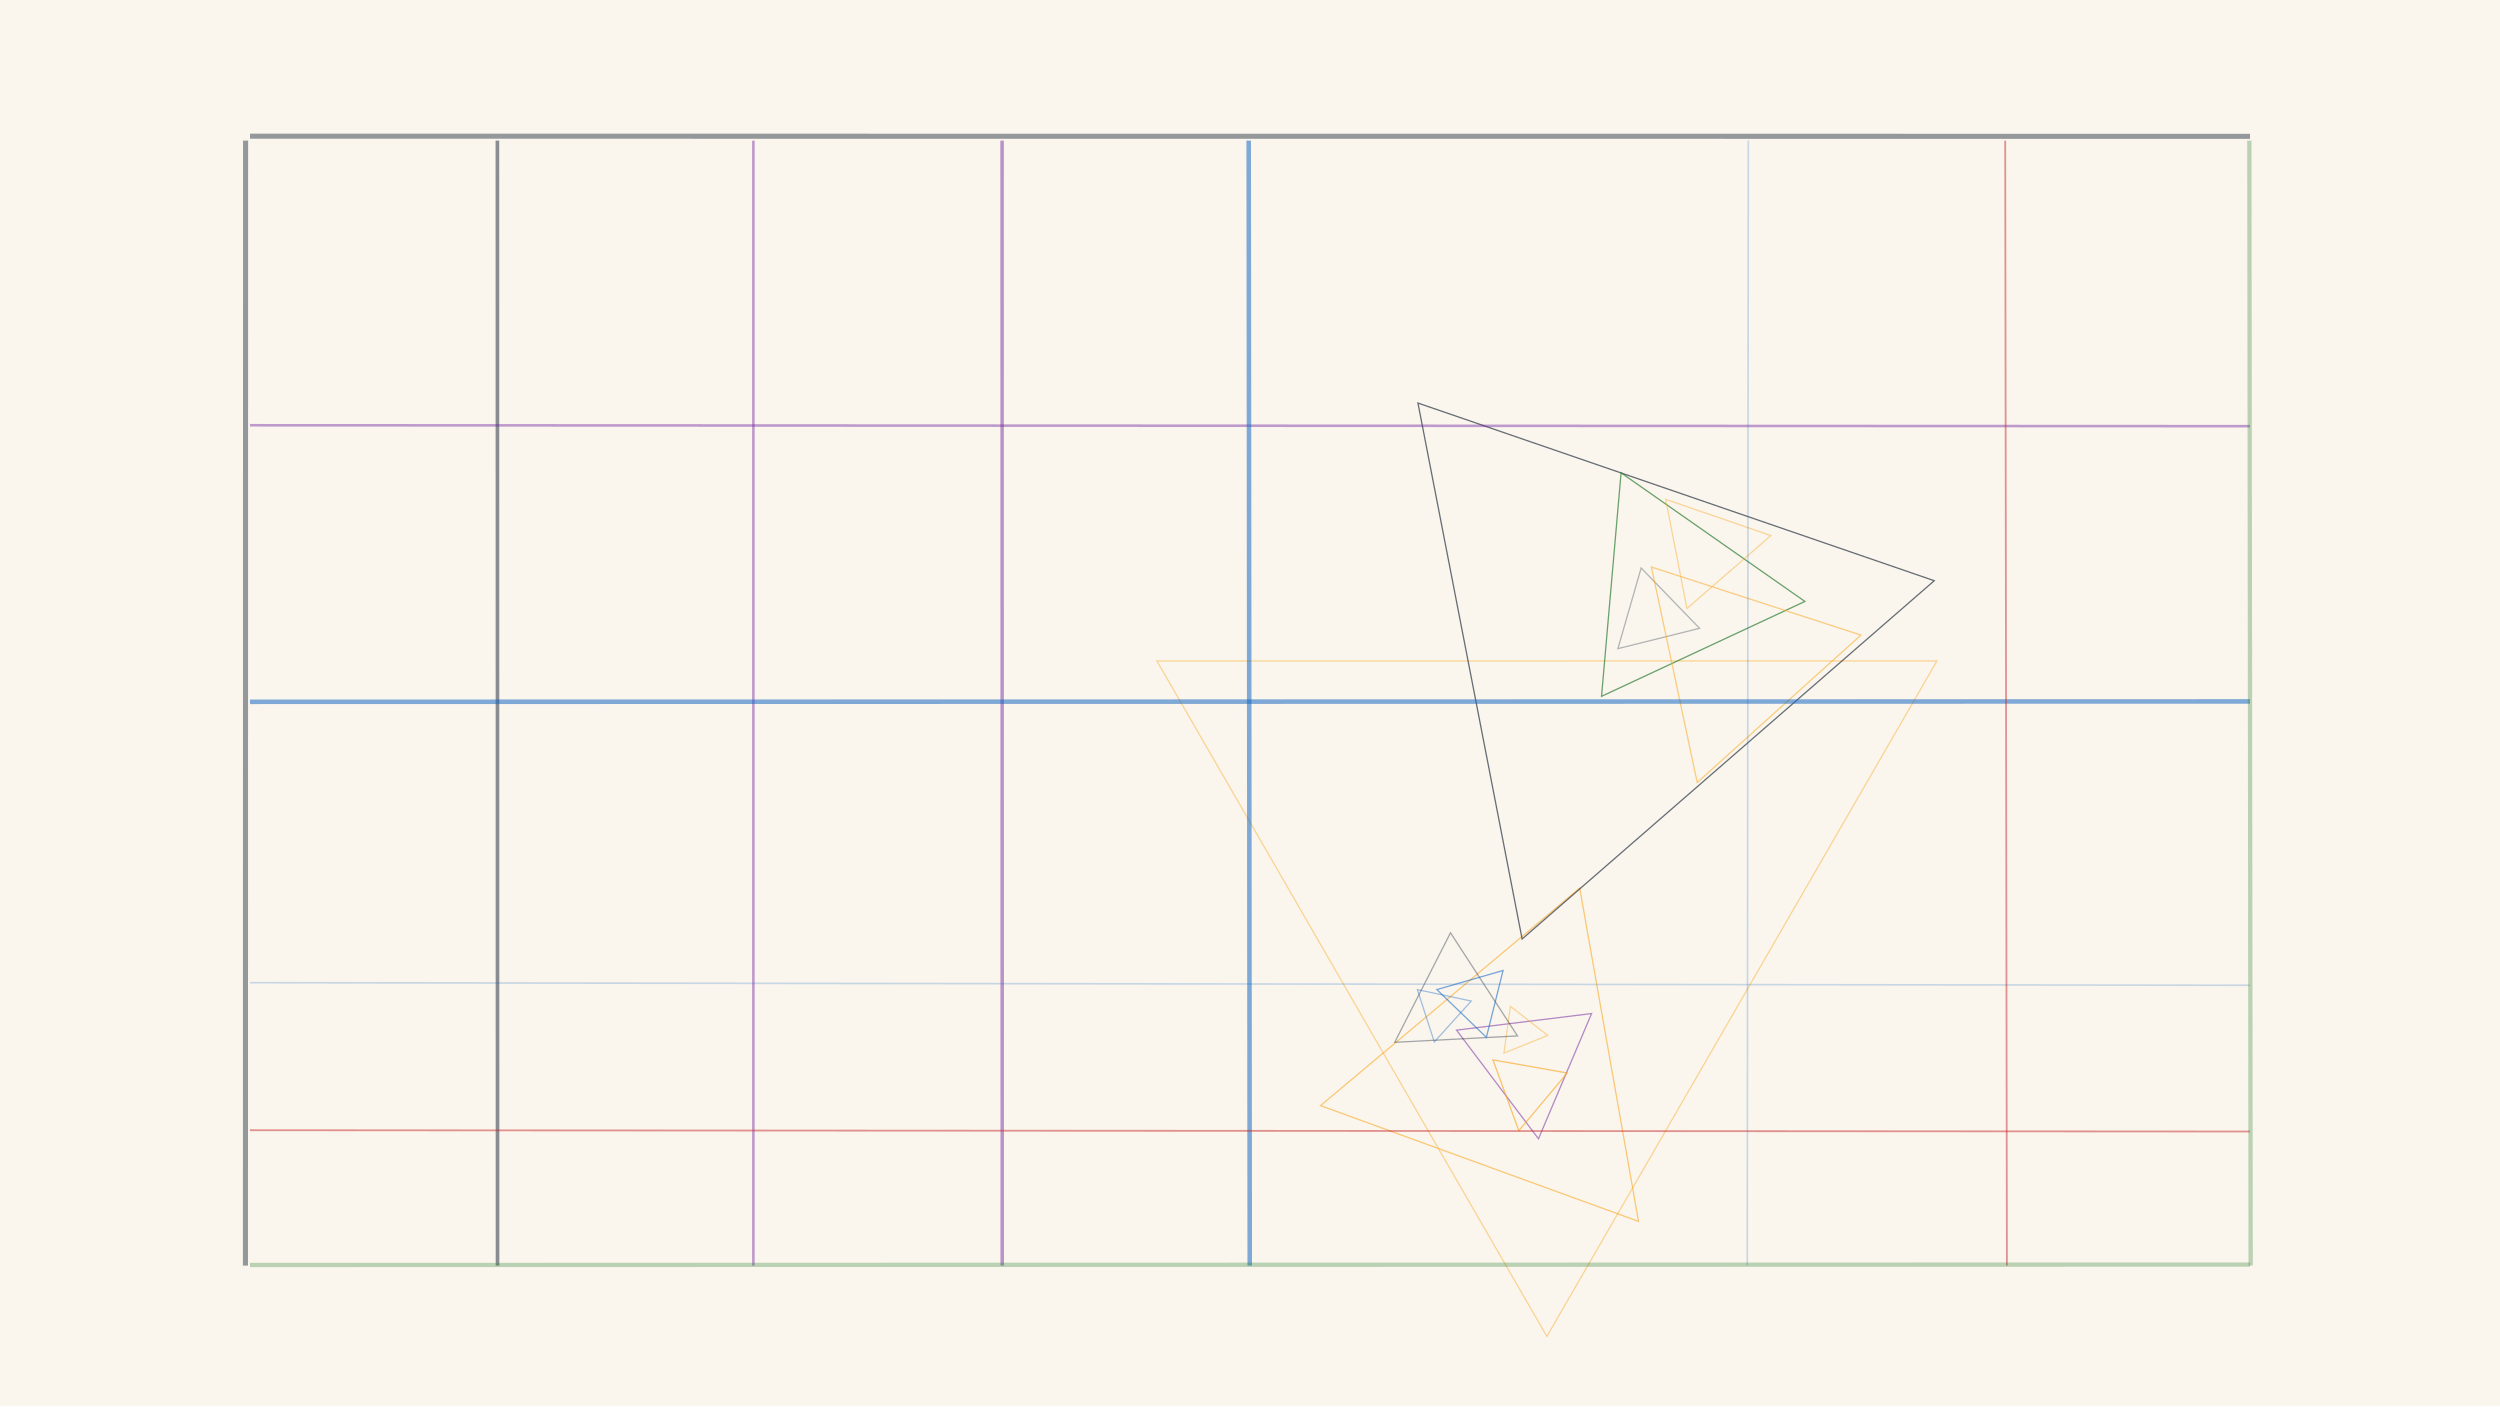
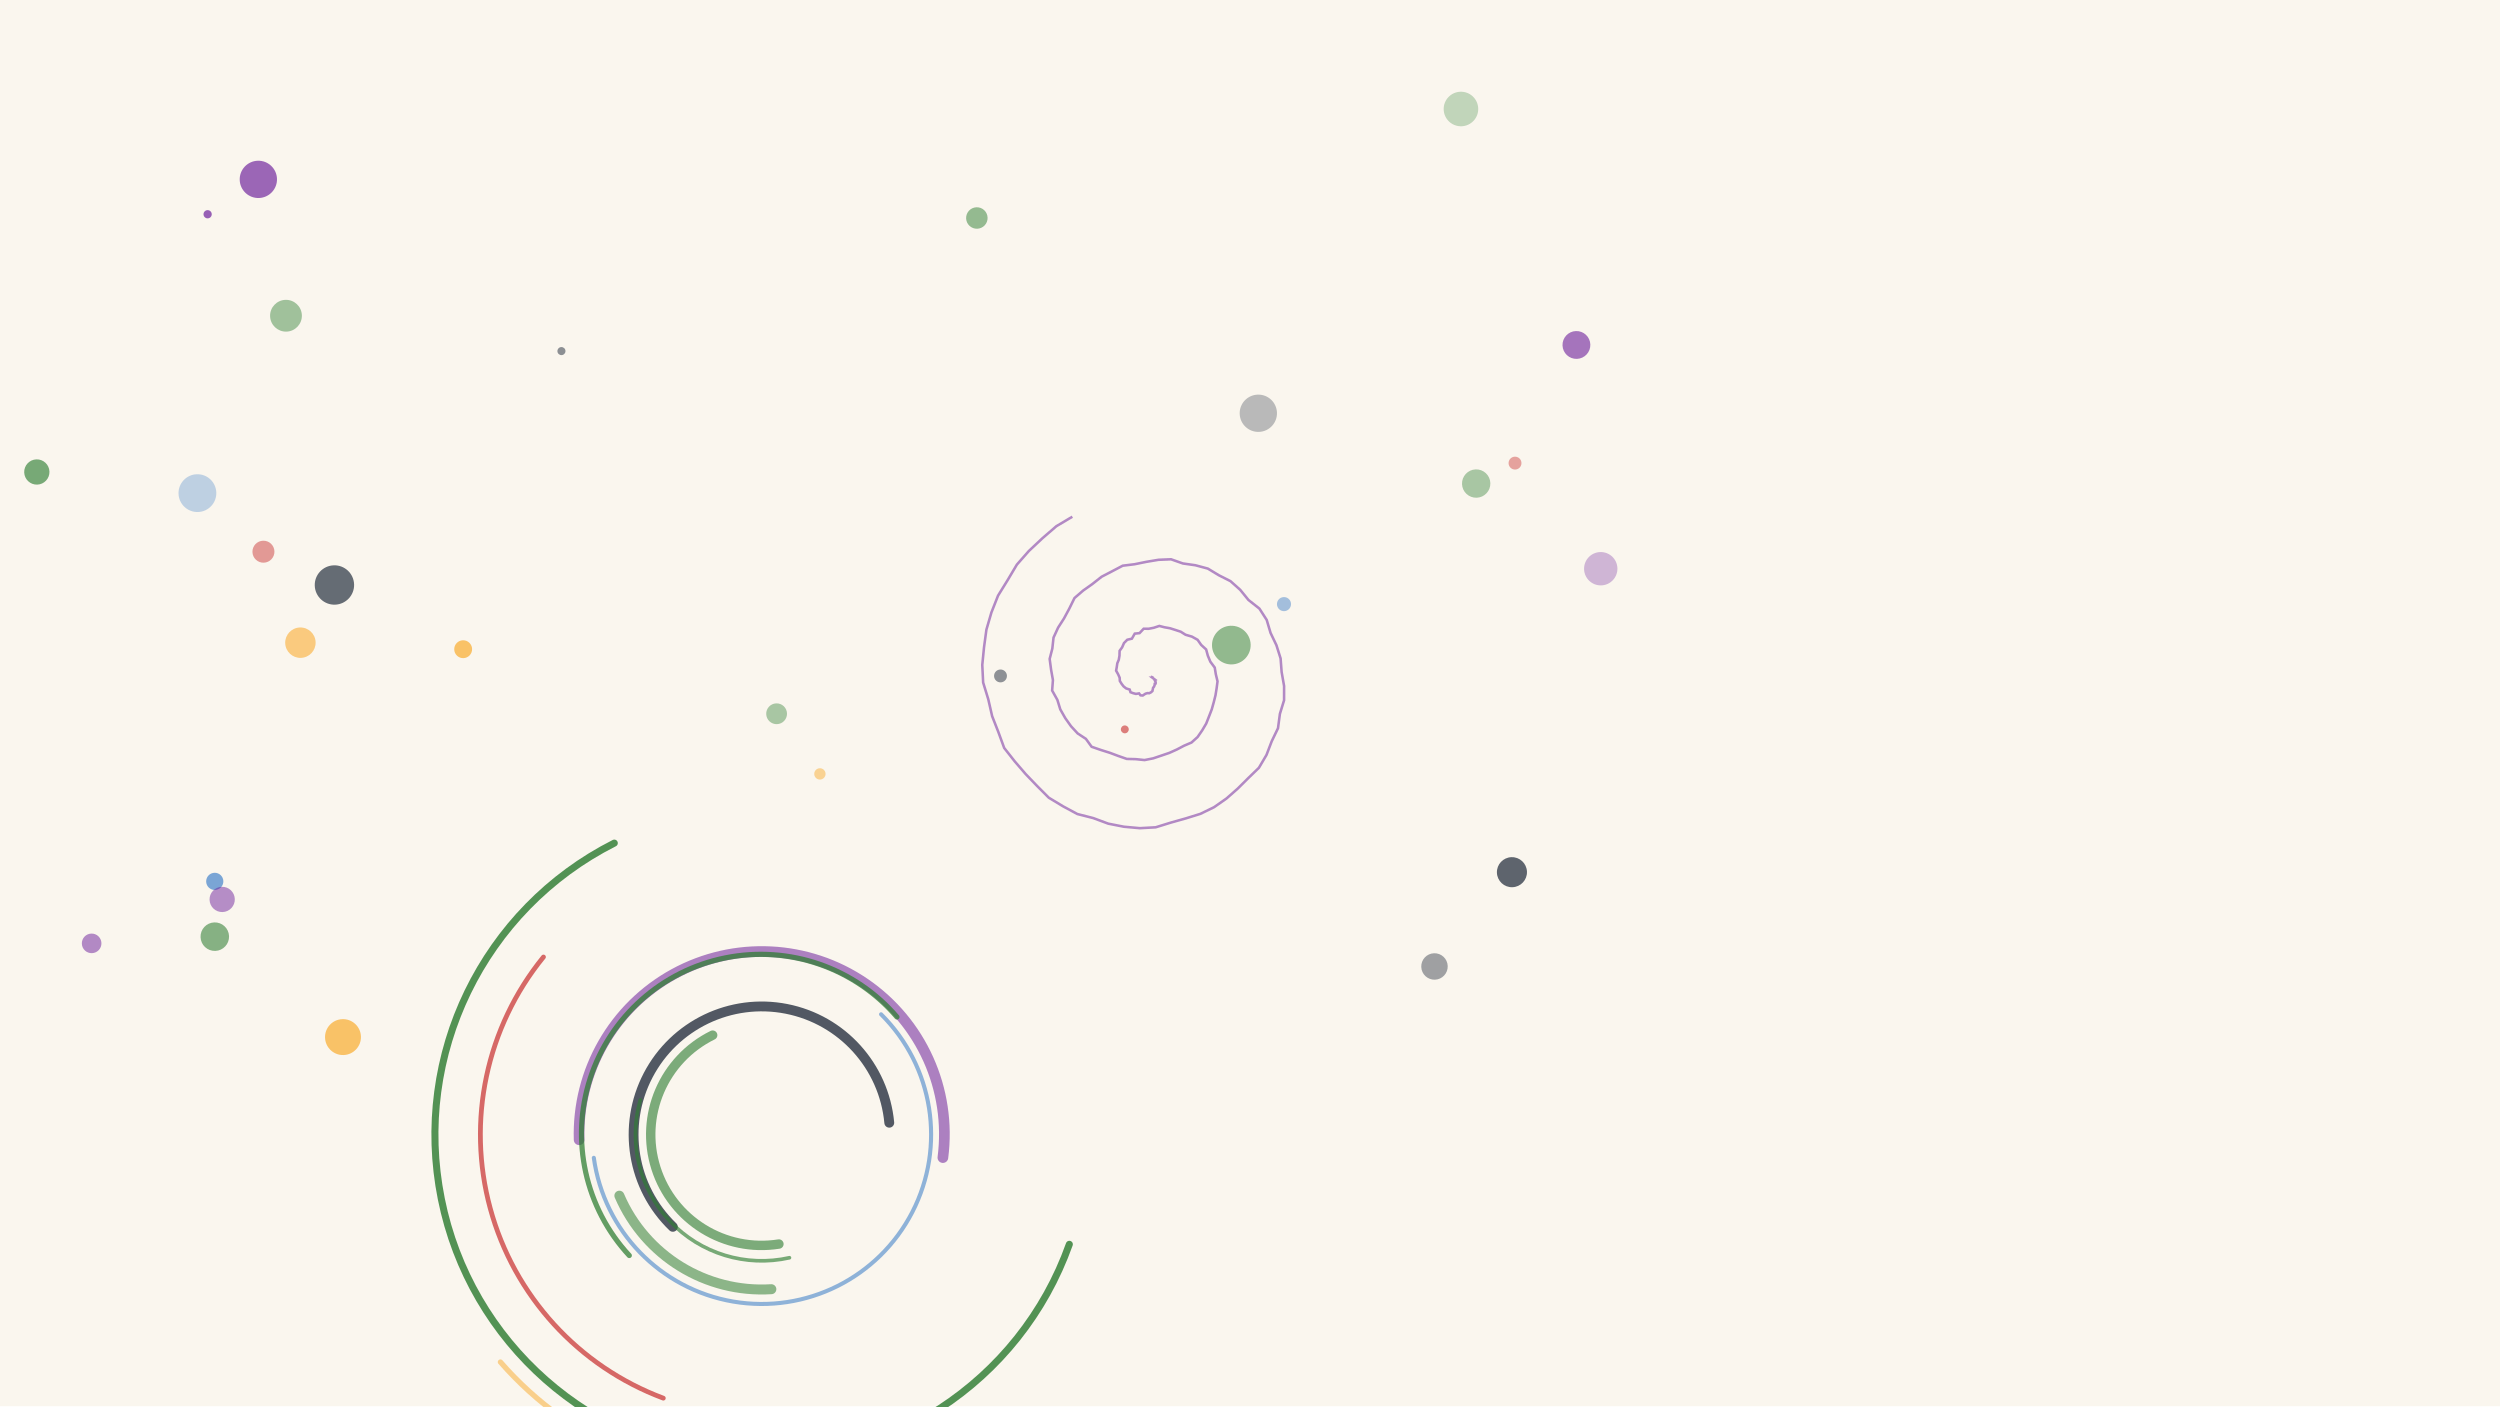
<svg xmlns="http://www.w3.org/2000/svg" viewBox="0 0 1920 1080" width="1920" height="1080">
  <rect width="1920" height="1080" fill="#FAF6EE" />
-   <polygon points="1188.0,334.7 1487.5,853.5 888.5,853.5" fill="none" stroke="#F9A825" stroke-width="1" opacity="0.45" transform="rotate(60 1188.042 680.5724)" />
-   <polygon points="1161.9,673.0 1291.9,898.1 1032.0,898.1" fill="none" stroke="#F9A825" stroke-width="1" opacity="0.60" transform="rotate(20 1161.937 823.0323)" />
-   <polygon points="1174.1,754.4 1226.4,844.9 1121.9,844.9" fill="none" stroke="#6A1B9A" stroke-width="1" opacity="0.50" transform="rotate(173 1174.15 814.7268)" />
-   <polygon points="1172.2,802.1 1201.2,852.2 1143.3,852.2" fill="none" stroke="#F9A825" stroke-width="1" opacity="0.66" transform="rotate(190 1172.223 835.4882)" />
-   <polygon points="1167.8,771.4 1186.0,802.8 1149.7,802.8" fill="none" stroke="#F9A825" stroke-width="1" opacity="0.43" transform="rotate(218 1167.837 792.2971)" />
-   <polygon points="1116.9,716.3 1164.1,798.1 1069.7,798.1" fill="none" stroke="#0A1628" stroke-width="1" opacity="0.36" transform="rotate(117 1116.877 770.8126)" />
-   <polygon points="1133.1,736.8 1159.6,782.6 1106.7,782.6" fill="none" stroke="#1565C0" stroke-width="1" opacity="0.57" transform="rotate(284 1133.129 767.3425)" />
-   <polygon points="1106.7,751.9 1127.8,788.5 1085.5,788.5" fill="none" stroke="#1565C0" stroke-width="1" opacity="0.39" transform="rotate(192 1106.666 776.326)" />
-   <polygon points="1247.8,250.1 1457.5,613.3 1038.2,613.3" fill="none" stroke="#0A1628" stroke-width="1" opacity="0.61" transform="rotate(79 1247.83 492.2176)" />
-   <polygon points="1287.0,353.8 1373.2,503.0 1200.9,503.0" fill="none" stroke="#2E7D32" stroke-width="1" opacity="0.70" transform="rotate(95 1287.036 453.262)" />
-   <polygon points="1311.6,371.4 1354.3,445.4 1268.9,445.4" fill="none" stroke="#F9A825" stroke-width="1" opacity="0.44" transform="rotate(319 1311.596 420.7104)" />
-   <polygon points="1269.4,435.1 1301.7,490.9 1237.1,490.9" fill="none" stroke="#0A1628" stroke-width="1" opacity="0.30" transform="rotate(346 1269.391 472.3158)" />
-   <polygon points="1333.6,410.4 1418.2,556.9 1249.0,556.9" fill="none" stroke="#F9A825" stroke-width="1" opacity="0.55" transform="rotate(78 1333.618 508.0905)" />
-   <line x1="192" y1="104.6" x2="1728" y2="104.7" stroke="#0A1628" stroke-width="3.9" opacity="0.42" />
-   <line x1="188.6" y1="108" x2="188.5" y2="972" stroke="#0A1628" stroke-width="3.9" opacity="0.42" />
-   <line x1="382.0" y1="108" x2="382.1" y2="972" stroke="#0A1628" stroke-width="2.8" opacity="0.47" />
-   <line x1="192" y1="326.6" x2="1728" y2="327.3" stroke="#6A1B9A" stroke-width="2.0" opacity="0.42" />
-   <line x1="578.6" y1="108" x2="578.6" y2="972" stroke="#6A1B9A" stroke-width="2.0" opacity="0.42" />
-   <line x1="769.6" y1="108" x2="769.7" y2="972" stroke="#6A1B9A" stroke-width="2.7" opacity="0.45" />
-   <line x1="192" y1="539.0" x2="1728" y2="538.7" stroke="#1565C0" stroke-width="3.5" opacity="0.54" />
-   <line x1="959.0" y1="108" x2="959.8" y2="972" stroke="#1565C0" stroke-width="3.5" opacity="0.54" />
-   <line x1="192" y1="754.7" x2="1728" y2="756.7" stroke="#1565C0" stroke-width="1.3" opacity="0.22" />
-   <line x1="1342.7" y1="108" x2="1341.9" y2="972" stroke="#1565C0" stroke-width="1.3" opacity="0.22" />
-   <line x1="192" y1="868.0" x2="1728" y2="869.0" stroke="#C62828" stroke-width="1.4" opacity="0.49" />
-   <line x1="1540.0" y1="108" x2="1541.3" y2="972" stroke="#C62828" stroke-width="1.4" opacity="0.49" />
-   <line x1="192" y1="971.5" x2="1728" y2="971.2" stroke="#2E7D32" stroke-width="3.3" opacity="0.31" />
-   <line x1="1727.5" y1="108" x2="1728.5" y2="972" stroke="#2E7D32" stroke-width="3.3" opacity="0.31" />
+   <g transform="translate(-48 84) rotate(10 960 540) scale(0.79)">
+     <polyline points="1157.0,559.8 1158.3,559.9 1159.7,560.4 1159.0,560.5 1162.1,562.1 1161.6,562.6 1162.7,564.1 1162.9,565.4 1162.1,565.8 1162.2,567.3 1161.9,568.7 1161.2,569.9 1161.1,573.2 1159.9,574.7 1158.4,575.8 1156.7,576.0 1154.9,576.9 1152.6,579.1 1150.4,579.3 1148.7,577.7 1145.8,578.7 1143.1,578.5 1140.3,578.0 1139.1,575.6 1135.5,575.1 1132.7,573.6 1130.4,571.5 1128.2,569.0 1127.5,566.0 1125.5,563.0 1122.9,559.8 1122.9,556.2 1122.8,552.5 1123.6,549.0 1123.6,545.0 1122.9,540.2 1124.7,536.5 1125.8,532.0 1128.4,528.3 1132.6,526.5 1134.5,521.2 1139.0,519.9 1142.2,515.0 1147.0,514.2 1151.7,512.4 1156.7,509.7 1161.9,510.1 1167.3,510.1 1172.6,510.8 1178.2,511.6 1183.3,513.7 1189.7,514.4 1195.7,516.5 1200.0,520.8 1205.5,524.3 1208.2,530.0 1211.6,535.3 1216.8,540.2 1219.0,546.5 1221.8,552.9 1222.1,559.8 1222.2,566.6 1221.7,573.6 1221.0,580.7 1219.6,587.8 1218.1,595.2 1215.4,602.4 1212.1,609.6 1207.2,615.9 1200.6,620.2 1194.4,625.0 1187.8,629.5 1180.7,633.4 1173.2,637.5 1165.2,640.6 1156.7,641.2 1148.0,642.5 1139.4,641.1 1130.8,639.5 1121.7,638.3 1112.3,636.8 1105.5,630.2 1096.7,626.4 1089.1,620.6 1082.3,613.9 1076.0,606.3 1071.6,597.7 1065.0,589.6 1064.0,579.5 1060.5,569.9 1057.3,559.8 1058.1,549.4 1057.4,538.7 1060.1,528.4 1064.2,518.6 1067.6,508.3 1070.8,497.3 1077.8,488.7 1085.6,480.8 1093.2,472.3 1102.2,465.4 1111.5,458.2 1122.6,454.8 1133.5,450.5 1144.8,446.5 1156.7,443.9 1168.7,445.9 1181.0,445.5 1193.5,446.6 1205.1,451.1 1217.3,454.8 1228.1,461.5 1237.7,469.8 1249.6,476.2 1258.5,485.8 1264.4,497.6 1272.1,508.4 1278.3,520.3 1281.6,533.2 1286.3,546.1 1288.7,559.8 1287.0,573.5 1287.6,587.6 1283.8,601.1 1281.1,615.1 1276.0,628.7 1267.6,640.3 1259.3,652.1 1250.2,663.5 1239.7,674.0 1227.7,682.7 1214.5,689.5 1201.0,696.0 1187.2,703.1 1172.2,706.6 1156.7,707.9 1141.2,707.6 1125.9,704.8 1110.0,703.6 1094.9,698.6 1079.9,692.8 1066.8,683.6 1053.8,674.1 1041.2,663.8 1028.8,652.7 1020.5,638.4 1011.9,624.3 1005.4,608.9 997.6,593.6 993.8,576.9 992.5,559.8 991.8,542.4 993.7,525.1 997.2,507.9 1003.7,491.6 1010.0,475.0 1019.2,459.9 1029.9,445.6 1041.3,431.6 1055.0,419.8" fill="none" stroke="#6A1B9A" stroke-width="2.5" opacity="0.50" />
+   </g>
+   <g transform="translate(-1 83) rotate(-2 960 540) scale(0.66)">
+     <circle cx="247.1" cy="922.1" r="16.6" fill="#2E7D32" opacity="0.57" />
+     <circle cx="400.5" cy="518.0" r="22.9" fill="#0A1628" opacity="0.62" />
+     <circle cx="355.1" cy="202.9" r="18.5" fill="#2E7D32" opacity="0.44" />
+     <circle cx="1873.8" cy="550.5" r="19.4" fill="#6A1B9A" opacity="0.30" />
+     <circle cx="244.9" cy="405.6" r="22.0" fill="#1565C0" opacity="0.26" />
+     <circle cx="1162.5" cy="117.3" r="12.5" fill="#2E7D32" opacity="0.50" />
+     <circle cx="1778.4" cy="424.2" r="7.5" fill="#C62828" opacity="0.41" />
+     <circle cx="1313.8" cy="718.0" r="4.6" fill="#C62828" opacity="0.58" />
+     <circle cx="249.3" cy="857.8" r="10.0" fill="#1565C0" opacity="0.56" />
+     <circle cx="1732.4" cy="446.4" r="16.5" fill="#2E7D32" opacity="0.40" />
+     <circle cx="319.3" cy="476.4" r="12.8" fill="#C62828" opacity="0.45" />
+     <circle cx="392.1" cy="1044.1" r="20.9" fill="#F9A825" opacity="0.67" />
+     <circle cx="268.1" cy="81.7" r="4.8" fill="#6A1B9A" opacity="0.68" />
+     <circle cx="1171.4" cy="650.8" r="7.5" fill="#0A1628" opacity="0.45" />
+     <circle cx="547.6" cy="597.9" r="10.4" fill="#F9A825" opacity="0.67" />
+     <circle cx="257.2" cy="879.1" r="14.7" fill="#6A1B9A" opacity="0.48" />
+     <circle cx="328.5" cy="43.2" r="21.7" fill="#6A1B9A" opacity="0.66" />
+     <circle cx="103.6" cy="924.9" r="11.4" fill="#6A1B9A" opacity="0.50" />
+     <circle cx="909.5" cy="685.7" r="12.1" fill="#2E7D32" opacity="0.40" />
+     <circle cx="1729.9" cy="10.2" r="20.1" fill="#2E7D32" opacity="0.28" />
+     <circle cx="1504.0" cy="578.8" r="8.2" fill="#1565C0" opacity="0.38" />
+     <circle cx="1441.1" cy="624.3" r="22.5" fill="#2E7D32" opacity="0.51" />
+     <circle cx="1854.6" cy="289.3" r="16.2" fill="#6A1B9A" opacity="0.59" />
+     <circle cx="59.0" cy="374.5" r="14.7" fill="#2E7D32" opacity="0.64" />
+     <circle cx="358.6" cy="583.7" r="17.7" fill="#F9A825" opacity="0.56" />
+     <circle cx="1758.2" cy="899.8" r="17.5" fill="#0A1628" opacity="0.65" />
+     <circle cx="674.0" cy="255.2" r="4.7" fill="#0A1628" opacity="0.46" />
+     <circle cx="1481.9" cy="355.8" r="21.7" fill="#0A1628" opacity="0.27" />
+     <circle cx="957.4" cy="757.4" r="6.6" fill="#F9A825" opacity="0.46" />
+     <circle cx="1664.3" cy="1006.3" r="15.4" fill="#0A1628" opacity="0.38" />
+   </g>
+   <g transform="translate(51 -129) rotate(-11 960 540) scale(1.08)">
+     <path d="M 345.8 895.5 A 91.1 91.1 0 1 1 511.0 852.2" fill="none" stroke="#0A1628" stroke-width="7.0" opacity="0.70" stroke-linecap="round" />
+     <path d="M 315.9 1013.8 A 200.1 200.1 0 0 1 292.1 689.6" fill="none" stroke="#C62828" stroke-width="3.4" opacity="0.69" stroke-linecap="round" />
+     <path d="M 292.2 822.0 A 129.9 129.9 0 1 1 543.7 883.8" fill="none" stroke="#6A1B9A" stroke-width="7.6" opacity="0.54" stroke-linecap="round" />
+     <path d="M 520.0 775.4 A 120.5 120.5 0 1 1 300.0 836.6" fill="none" stroke="#1565C0" stroke-width="2.9" opacity="0.47" stroke-linecap="round" />
+     <path d="M 394.0 1088.1 A 246.3 246.3 0 0 1 207.1 966.5" fill="none" stroke="#F9A825" stroke-width="3.8" opacity="0.49" stroke-linecap="round" />
+     <path d="M 423.0 932.9 A 89.8 89.8 0 0 1 340.3 802.5" fill="none" stroke="#2E7D32" stroke-width="2.6" opacity="0.64" stroke-linecap="round" />
+     <path d="M 311.5 909.6 A 127.5 127.5 0 1 1 530.7 779.4" fill="none" stroke="#2E7D32" stroke-width="3.7" opacity="0.74" stroke-linecap="round" />
+     <path d="M 417.5 921.9 A 78.8 78.8 0 0 1 399.6 767.1" fill="none" stroke="#2E7D32" stroke-width="6.7" opacity="0.62" stroke-linecap="round" />
+     <path d="M 620.2 961.5 A 232.3 232.3 0 1 1 357.0 619.7" fill="none" stroke="#2E7D32" stroke-width="5.0" opacity="0.82" stroke-linecap="round" />
+     <path d="M 406.1 952.4 A 110.1 110.1 0 0 1 312.7 866.5" fill="none" stroke="#2E7D32" stroke-width="7.1" opacity="0.54" stroke-linecap="round" />
+   </g>
</svg>
